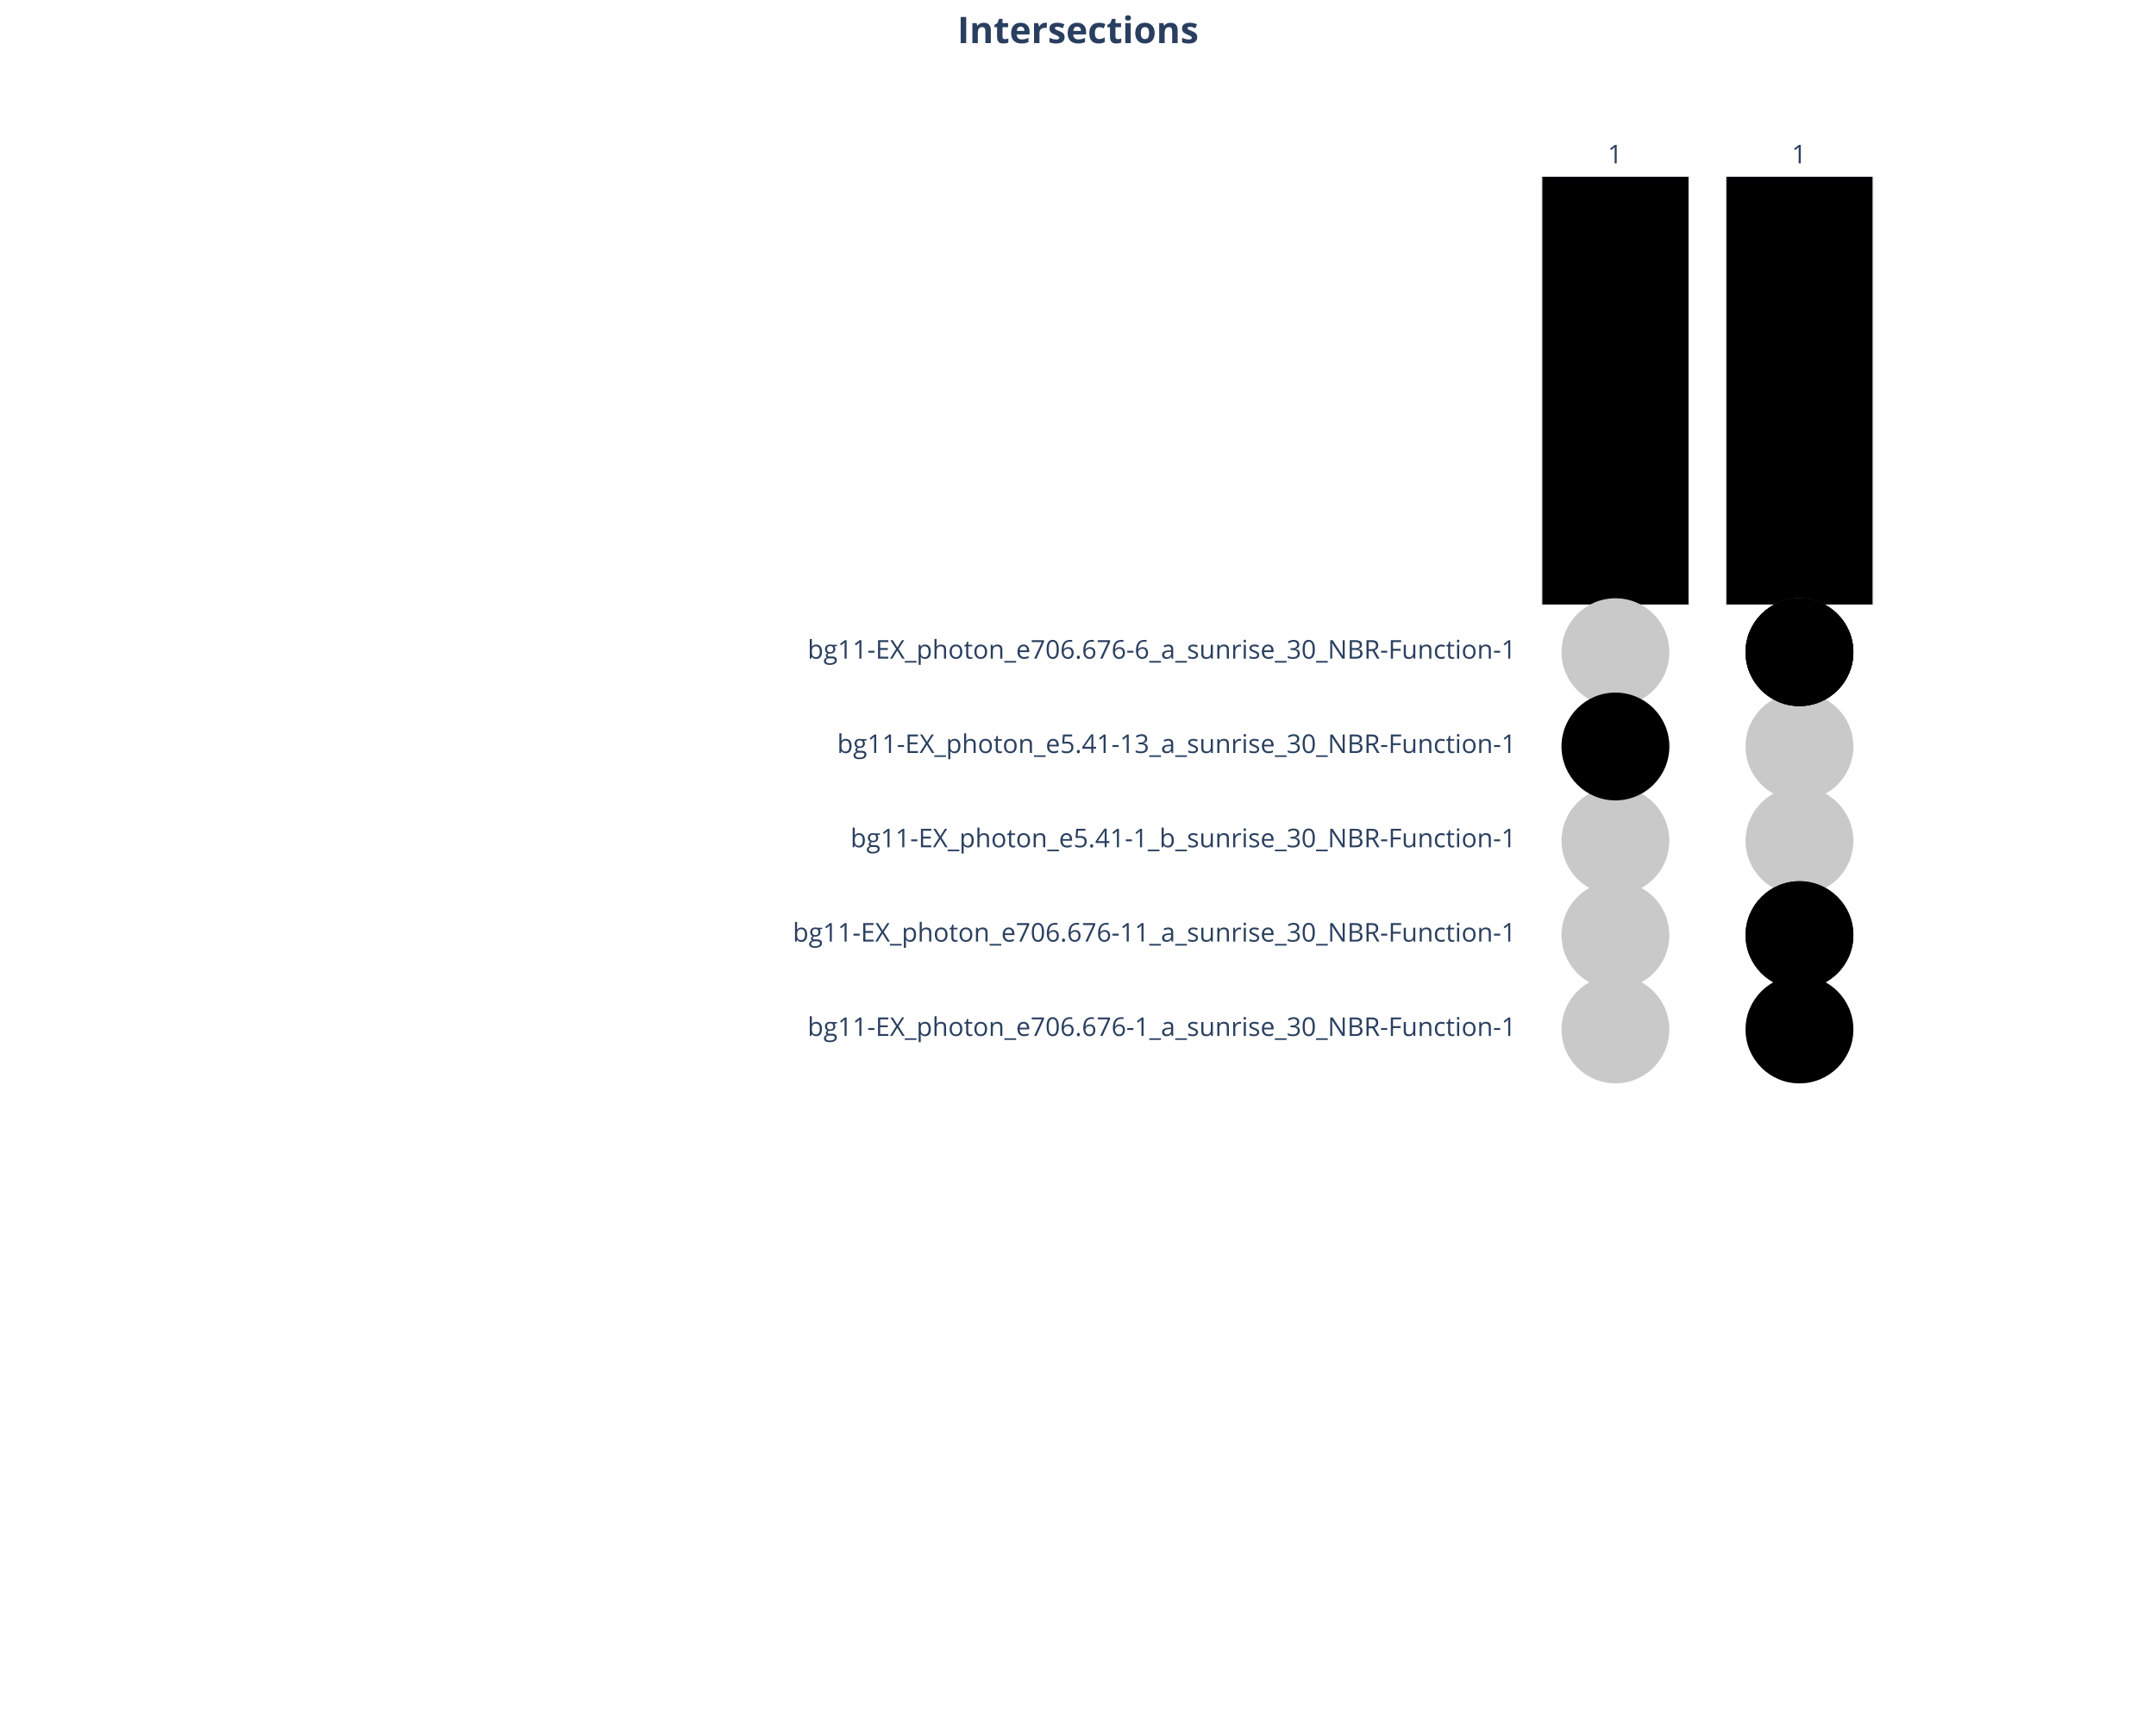
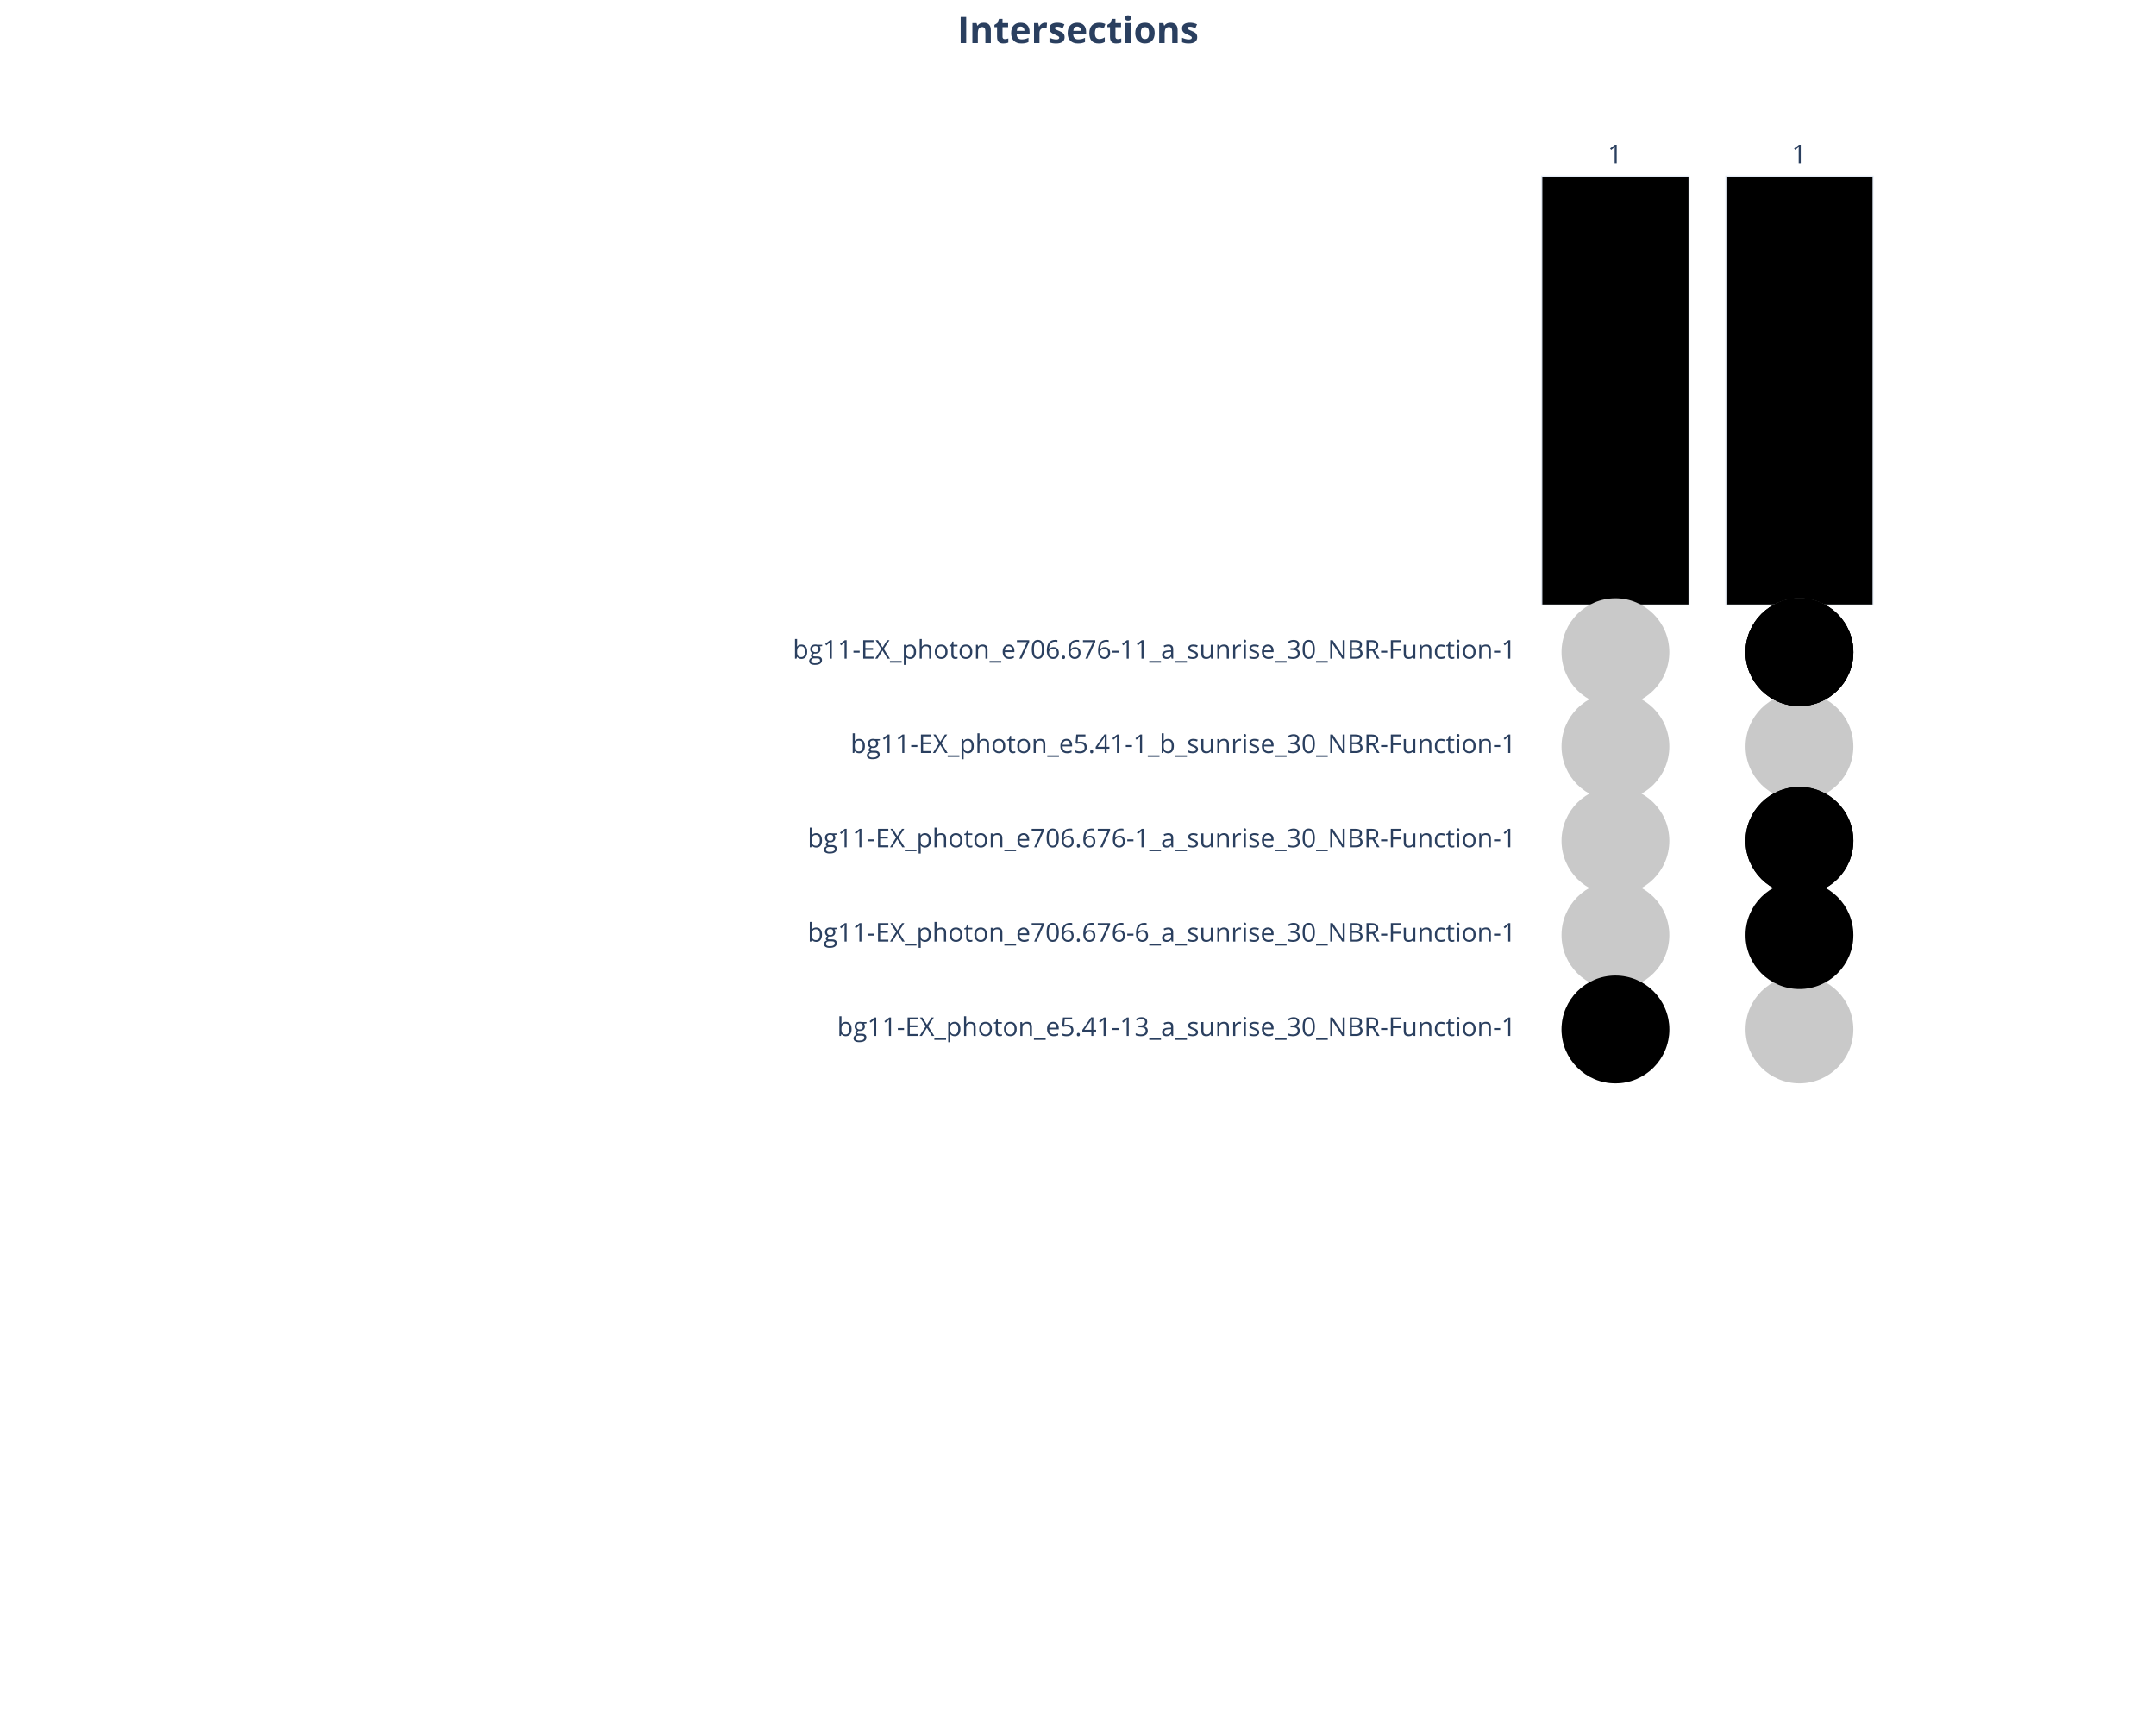
<svg xmlns="http://www.w3.org/2000/svg" class="main-svg" width="1000" height="800" style="" viewBox="0 0 1000 800">
  <rect x="0" y="0" width="1000" height="800" style="fill: rgb(255, 255, 255); fill-opacity: 1;" />
-   <defs id="defs-5b9574">
+   <defs id="defs-fa6617">
    <g class="clips">
-       <clipPath id="clip5b9574xyplot" class="plotclip">
+       <clipPath id="clipfa6617xyplot" class="plotclip">
        <rect width="770" height="680" />
      </clipPath>
-       <clipPath class="axesclip" id="clip5b9574x">
+       <clipPath class="axesclip" id="clipfa6617x">
        <rect x="150" y="0" width="770" height="800" />
      </clipPath>
-       <clipPath class="axesclip" id="clip5b9574y">
+       <clipPath class="axesclip" id="clipfa6617y">
        <rect x="0" y="40" width="1000" height="680" />
      </clipPath>
-       <clipPath class="axesclip" id="clip5b9574xy">
+       <clipPath class="axesclip" id="clipfa6617xy">
        <rect x="150" y="40" width="770" height="680" />
      </clipPath>
    </g>
    <g class="gradients" />
    <g class="patterns" />
  </defs>
  <g class="bglayer">
    <rect class="bg" x="150" y="40" width="770" height="680" style="fill: rgb(255, 255, 255); fill-opacity: 1; stroke-width: 0;" />
  </g>
  <g class="layer-below">
    <g class="imagelayer" />
    <g class="shapelayer" />
  </g>
  <g class="cartesianlayer">
    <g class="subplot xy">
      <g class="layer-subplot">
        <g class="shapelayer" />
        <g class="imagelayer" />
      </g>
      <g class="minor-gridlayer">
        <g class="x" />
        <g class="y" />
      </g>
      <g class="gridlayer">
        <g class="x" />
        <g class="y">
          <path class="ygrid crisp" transform="translate(0,678.25)" d="M150,0h770" style="stroke: rgb(255, 255, 255); stroke-opacity: 1; stroke-width: 1px;" />
          <path class="ygrid crisp" transform="translate(0,578.83)" d="M150,0h770" style="stroke: rgb(255, 255, 255); stroke-opacity: 1; stroke-width: 1px;" />
          <path class="ygrid crisp" transform="translate(0,479.42)" d="M150,0h770" style="stroke: rgb(255, 255, 255); stroke-opacity: 1; stroke-width: 1px;" />
          <path class="ygrid crisp" transform="translate(0,380)" d="M150,0h770" style="stroke: rgb(255, 255, 255); stroke-opacity: 1; stroke-width: 1px;" />
          <path class="ygrid crisp" transform="translate(0,280.58)" d="M150,0h770" style="stroke: rgb(255, 255, 255); stroke-opacity: 1; stroke-width: 1px;" />
          <path class="ygrid crisp" transform="translate(0,181.17)" d="M150,0h770" style="stroke: rgb(255, 255, 255); stroke-opacity: 1; stroke-width: 1px;" />
          <path class="ygrid crisp" transform="translate(0,81.75)" d="M150,0h770" style="stroke: rgb(255, 255, 255); stroke-opacity: 1; stroke-width: 1px;" />
        </g>
      </g>
      <g class="zerolinelayer" />
      <path class="xlines-below" />
      <path class="ylines-below" />
      <g class="overlines-below" />
      <g class="xaxislayer-below" />
      <g class="yaxislayer-below" />
      <g class="overaxes-below" />
-       <g class="plot" transform="translate(150,40)" clip-path="url(#clip5b9574xyplot)">
+       <g class="plot" transform="translate(150,40)" clip-path="url(#clipfa6617xyplot)">
        <g class="barlayer mlayer">
          <g class="trace bars" style="opacity: 1;">
            <g class="points">
              <g class="point">
                <path d="M565.12,240.58V41.75H633.41V240.58Z" style="vector-effect: non-scaling-stroke; opacity: 1; stroke-width: 0.5px; fill: rgb(0, 0, 0); fill-opacity: 1; stroke: rgb(229, 236, 246); stroke-opacity: 1;" />
                <text class="bartext bartext-outside" text-anchor="middle" data-notex="1" x="0" y="0" style="font-family: 'Open Sans', verdana, arial, sans-serif; font-size: 12px; fill: rgb(42, 63, 95); fill-opacity: 1; white-space: pre;" transform="translate(599.1009,35.75)">1</text>
              </g>
              <g class="point">
                <path d="M650.49,240.58V41.75H718.78V240.58Z" style="vector-effect: non-scaling-stroke; opacity: 1; stroke-width: 0.5px; fill: rgb(0, 0, 0); fill-opacity: 1; stroke: rgb(229, 236, 246); stroke-opacity: 1;" />
                <text class="bartext bartext-outside" text-anchor="middle" data-notex="1" x="0" y="0" style="font-family: 'Open Sans', verdana, arial, sans-serif; font-size: 12px; fill: rgb(42, 63, 95); fill-opacity: 1; white-space: pre;" transform="translate(684.4709,35.75)">1</text>
              </g>
            </g>
          </g>
        </g>
        <g class="scatterlayer mlayer">
-           <g class="trace scatter traced483ee" style="stroke-miterlimit: 2; opacity: 1;">
+           <g class="trace scatter tracec93457" style="stroke-miterlimit: 2; opacity: 1;">
            <g class="fills" />
            <g class="errorbars" />
            <g class="lines" />
            <g class="points">
              <path class="point" transform="translate(599.27,262.46)" d="M25,0A25,25 0 1,1 0,-25A25,25 0 0,1 25,0Z" style="opacity: 1; stroke-width: 0px; fill: rgb(201, 201, 201); fill-opacity: 1;" />
              <path class="point" transform="translate(599.27,306.2)" d="M25,0A25,25 0 1,1 0,-25A25,25 0 0,1 25,0Z" style="opacity: 1; stroke-width: 0px; fill: rgb(201, 201, 201); fill-opacity: 1;" />
              <path class="point" transform="translate(599.27,349.94)" d="M25,0A25,25 0 1,1 0,-25A25,25 0 0,1 25,0Z" style="opacity: 1; stroke-width: 0px; fill: rgb(201, 201, 201); fill-opacity: 1;" />
              <path class="point" transform="translate(599.27,393.68)" d="M25,0A25,25 0 1,1 0,-25A25,25 0 0,1 25,0Z" style="opacity: 1; stroke-width: 0px; fill: rgb(201, 201, 201); fill-opacity: 1;" />
              <path class="point" transform="translate(599.27,437.43)" d="M25,0A25,25 0 1,1 0,-25A25,25 0 0,1 25,0Z" style="opacity: 1; stroke-width: 0px; fill: rgb(201, 201, 201); fill-opacity: 1;" />
              <path class="point" transform="translate(684.63,262.46)" d="M25,0A25,25 0 1,1 0,-25A25,25 0 0,1 25,0Z" style="opacity: 1; stroke-width: 0px; fill: rgb(201, 201, 201); fill-opacity: 1;" />
              <path class="point" transform="translate(684.63,306.2)" d="M25,0A25,25 0 1,1 0,-25A25,25 0 0,1 25,0Z" style="opacity: 1; stroke-width: 0px; fill: rgb(201, 201, 201); fill-opacity: 1;" />
              <path class="point" transform="translate(684.63,349.94)" d="M25,0A25,25 0 1,1 0,-25A25,25 0 0,1 25,0Z" style="opacity: 1; stroke-width: 0px; fill: rgb(201, 201, 201); fill-opacity: 1;" />
              <path class="point" transform="translate(684.63,393.68)" d="M25,0A25,25 0 1,1 0,-25A25,25 0 0,1 25,0Z" style="opacity: 1; stroke-width: 0px; fill: rgb(201, 201, 201); fill-opacity: 1;" />
              <path class="point" transform="translate(684.63,437.43)" d="M25,0A25,25 0 1,1 0,-25A25,25 0 0,1 25,0Z" style="opacity: 1; stroke-width: 0px; fill: rgb(201, 201, 201); fill-opacity: 1;" />
            </g>
            <g class="text" />
          </g>
-           <g class="trace scatter traceec00eb" style="stroke-miterlimit: 2; opacity: 1;">
+           <g class="trace scatter tracecb8d7e" style="stroke-miterlimit: 2; opacity: 1;">
            <g class="fills" />
            <g class="errorbars" />
            <g class="lines" />
            <g class="points">
-               <path class="point" transform="translate(599.27,306.2)" d="M25,0A25,25 0 1,1 0,-25A25,25 0 0,1 25,0Z" style="opacity: 1; stroke-width: 0px; fill: rgb(0, 0, 0); fill-opacity: 1;" />
+               <path class="point" transform="translate(599.27,437.43)" d="M25,0A25,25 0 1,1 0,-25A25,25 0 0,1 25,0Z" style="opacity: 1; stroke-width: 0px; fill: rgb(0, 0, 0); fill-opacity: 1;" />
            </g>
            <g class="text" />
          </g>
-           <g class="trace scatter trace41add7" style="stroke-miterlimit: 2; opacity: 1;">
+           <g class="trace scatter tracec98173" style="stroke-miterlimit: 2; opacity: 1;">
            <g class="fills" />
            <g class="errorbars" />
            <g class="lines" />
            <g class="points">
              <path class="point" transform="translate(684.63,262.46)" d="M25,0A25,25 0 1,1 0,-25A25,25 0 0,1 25,0Z" style="opacity: 1; stroke-width: 0px; fill: rgb(0, 0, 0); fill-opacity: 1;" />
            </g>
            <g class="text" />
          </g>
-           <g class="trace scatter trace4d862a" style="stroke-miterlimit: 2; opacity: 1;">
+           <g class="trace scatter trace0c99af" style="stroke-miterlimit: 2; opacity: 1;">
            <g class="fills" />
            <g class="errorbars" />
            <g class="lines" />
            <g class="points">
              <path class="point" transform="translate(684.63,262.46)" d="M25,0A25,25 0 1,1 0,-25A25,25 0 0,1 25,0Z" style="opacity: 1; stroke-width: 0px; fill: rgb(0, 0, 0); fill-opacity: 1;" />
-               <path class="point" transform="translate(684.63,393.68)" d="M25,0A25,25 0 1,1 0,-25A25,25 0 0,1 25,0Z" style="opacity: 1; stroke-width: 0px; fill: rgb(0, 0, 0); fill-opacity: 1;" />
+               <path class="point" transform="translate(684.63,349.94)" d="M25,0A25,25 0 1,1 0,-25A25,25 0 0,1 25,0Z" style="opacity: 1; stroke-width: 0px; fill: rgb(0, 0, 0); fill-opacity: 1;" />
            </g>
            <g class="text" />
          </g>
-           <g class="trace scatter trace11383b" style="stroke-miterlimit: 2; opacity: 1;">
+           <g class="trace scatter trace4c3a5d" style="stroke-miterlimit: 2; opacity: 1;">
            <g class="fills" />
            <g class="errorbars" />
            <g class="lines" />
            <g class="points">
              <path class="point" transform="translate(684.63,262.46)" d="M25,0A25,25 0 1,1 0,-25A25,25 0 0,1 25,0Z" style="opacity: 1; stroke-width: 0px; fill: rgb(0, 0, 0); fill-opacity: 1;" />
+               <path class="point" transform="translate(684.63,349.94)" d="M25,0A25,25 0 1,1 0,-25A25,25 0 0,1 25,0Z" style="opacity: 1; stroke-width: 0px; fill: rgb(0, 0, 0); fill-opacity: 1;" />
              <path class="point" transform="translate(684.63,393.68)" d="M25,0A25,25 0 1,1 0,-25A25,25 0 0,1 25,0Z" style="opacity: 1; stroke-width: 0px; fill: rgb(0, 0, 0); fill-opacity: 1;" />
-               <path class="point" transform="translate(684.63,437.43)" d="M25,0A25,25 0 1,1 0,-25A25,25 0 0,1 25,0Z" style="opacity: 1; stroke-width: 0px; fill: rgb(0, 0, 0); fill-opacity: 1;" />
            </g>
            <g class="text" />
          </g>
-           <g class="trace scatter trace59f30b" style="stroke-miterlimit: 2; opacity: 1;">
+           <g class="trace scatter trace6dd39a" style="stroke-miterlimit: 2; opacity: 1;">
            <g class="fills" />
            <g class="errorbars" />
            <g class="lines" />
            <g class="points" />
            <g class="text">
              <g class="textpoint" transform="translate(0,3)">
-                 <text x="553.17" y="262.46" text-anchor="end" style="font-family: 'Open Sans', verdana, arial, sans-serif; font-size: 12px; fill: rgb(42, 63, 95); fill-opacity: 1; white-space: pre;">bg11-EX_photon_e706.676-6_a_sunrise_30_NBR-Function-1</text>
+                 <text x="553.17" y="262.46" text-anchor="end" style="font-family: 'Open Sans', verdana, arial, sans-serif; font-size: 12px; fill: rgb(42, 63, 95); fill-opacity: 1; white-space: pre;">bg11-EX_photon_e706.676-11_a_sunrise_30_NBR-Function-1</text>
              </g>
              <g class="textpoint" transform="translate(0,3)">
-                 <text x="553.17" y="306.2" text-anchor="end" style="font-family: 'Open Sans', verdana, arial, sans-serif; font-size: 12px; fill: rgb(42, 63, 95); fill-opacity: 1; white-space: pre;">bg11-EX_photon_e5.41-13_a_sunrise_30_NBR-Function-1</text>
+                 <text x="553.17" y="306.2" text-anchor="end" style="font-family: 'Open Sans', verdana, arial, sans-serif; font-size: 12px; fill: rgb(42, 63, 95); fill-opacity: 1; white-space: pre;">bg11-EX_photon_e5.41-1_b_sunrise_30_NBR-Function-1</text>
              </g>
              <g class="textpoint" transform="translate(0,3)">
-                 <text x="553.17" y="349.94" text-anchor="end" style="font-family: 'Open Sans', verdana, arial, sans-serif; font-size: 12px; fill: rgb(42, 63, 95); fill-opacity: 1; white-space: pre;">bg11-EX_photon_e5.41-1_b_sunrise_30_NBR-Function-1</text>
+                 <text x="553.17" y="349.94" text-anchor="end" style="font-family: 'Open Sans', verdana, arial, sans-serif; font-size: 12px; fill: rgb(42, 63, 95); fill-opacity: 1; white-space: pre;">bg11-EX_photon_e706.676-1_a_sunrise_30_NBR-Function-1</text>
              </g>
              <g class="textpoint" transform="translate(0,3)">
-                 <text x="553.17" y="393.68" text-anchor="end" style="font-family: 'Open Sans', verdana, arial, sans-serif; font-size: 12px; fill: rgb(42, 63, 95); fill-opacity: 1; white-space: pre;">bg11-EX_photon_e706.676-11_a_sunrise_30_NBR-Function-1</text>
+                 <text x="553.17" y="393.68" text-anchor="end" style="font-family: 'Open Sans', verdana, arial, sans-serif; font-size: 12px; fill: rgb(42, 63, 95); fill-opacity: 1; white-space: pre;">bg11-EX_photon_e706.676-6_a_sunrise_30_NBR-Function-1</text>
              </g>
              <g class="textpoint" transform="translate(0,3)">
-                 <text x="553.17" y="437.43" text-anchor="end" style="font-family: 'Open Sans', verdana, arial, sans-serif; font-size: 12px; fill: rgb(42, 63, 95); fill-opacity: 1; white-space: pre;">bg11-EX_photon_e706.676-1_a_sunrise_30_NBR-Function-1</text>
+                 <text x="553.17" y="437.43" text-anchor="end" style="font-family: 'Open Sans', verdana, arial, sans-serif; font-size: 12px; fill: rgb(42, 63, 95); fill-opacity: 1; white-space: pre;">bg11-EX_photon_e5.41-13_a_sunrise_30_NBR-Function-1</text>
              </g>
            </g>
          </g>
        </g>
      </g>
      <g class="overplot" />
      <path class="xlines-above crisp" d="M0,0" style="fill: none;" />
      <path class="ylines-above crisp" d="M0,0" style="fill: none;" />
      <g class="overlines-above" />
      <g class="xaxislayer-above" />
      <g class="yaxislayer-above" />
      <g class="overaxes-above" />
    </g>
  </g>
  <g class="polarlayer" />
  <g class="smithlayer" />
  <g class="ternarylayer" />
  <g class="geolayer" />
  <g class="funnelarealayer" />
  <g class="pielayer" />
  <g class="iciclelayer" />
  <g class="treemaplayer" />
  <g class="sunburstlayer" />
  <g class="glimages" />
-   <defs id="topdefs-5b9574">
+   <defs id="topdefs-fa6617">
    <g class="clips" />
  </defs>
  <g class="layer-above">
    <g class="imagelayer" />
    <g class="shapelayer" />
  </g>
  <g class="infolayer">
    <g class="g-gtitle">
      <text class="gtitle" x="500" y="20" text-anchor="middle" dy="0em" style="font-family: 'Open Sans', verdana, arial, sans-serif; font-size: 17px; fill: rgb(42, 63, 95); opacity: 1; font-weight: normal; white-space: pre;">
        <tspan style="font-weight:bold">Intersections<tspan style="font-weight:bold" />
        </tspan>
      </text>
    </g>
    <g class="g-xtitle" />
    <g class="g-ytitle" />
  </g>
</svg>
